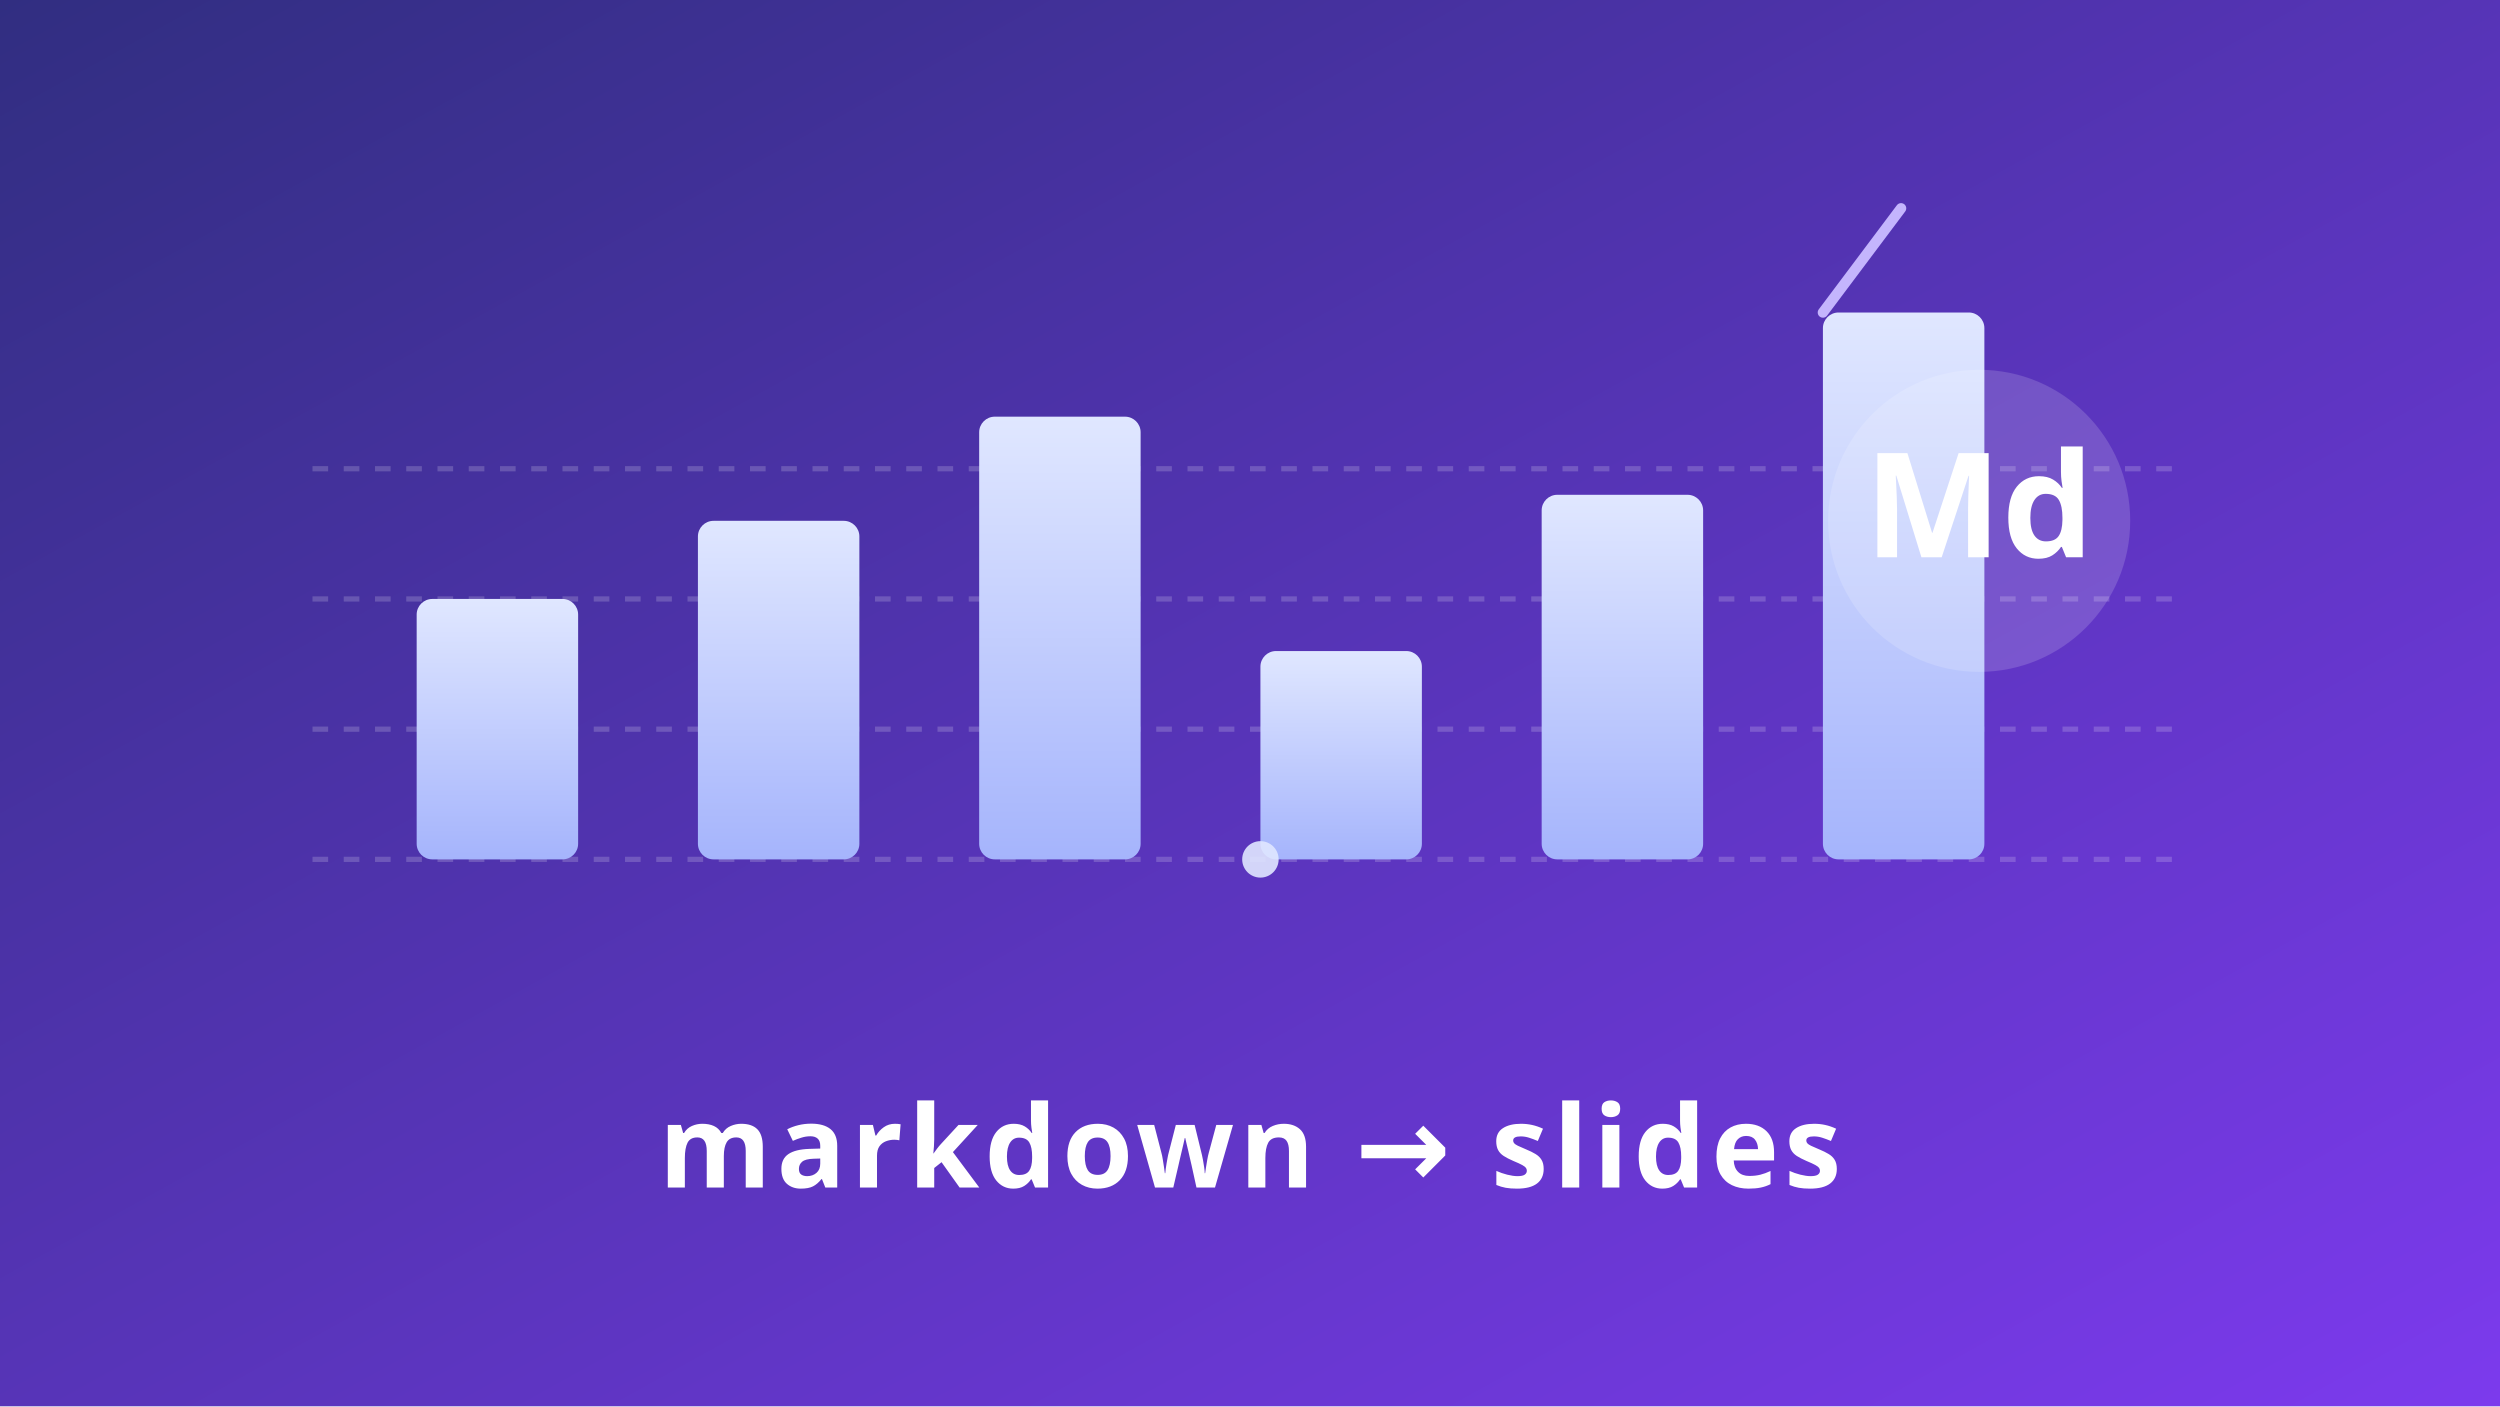
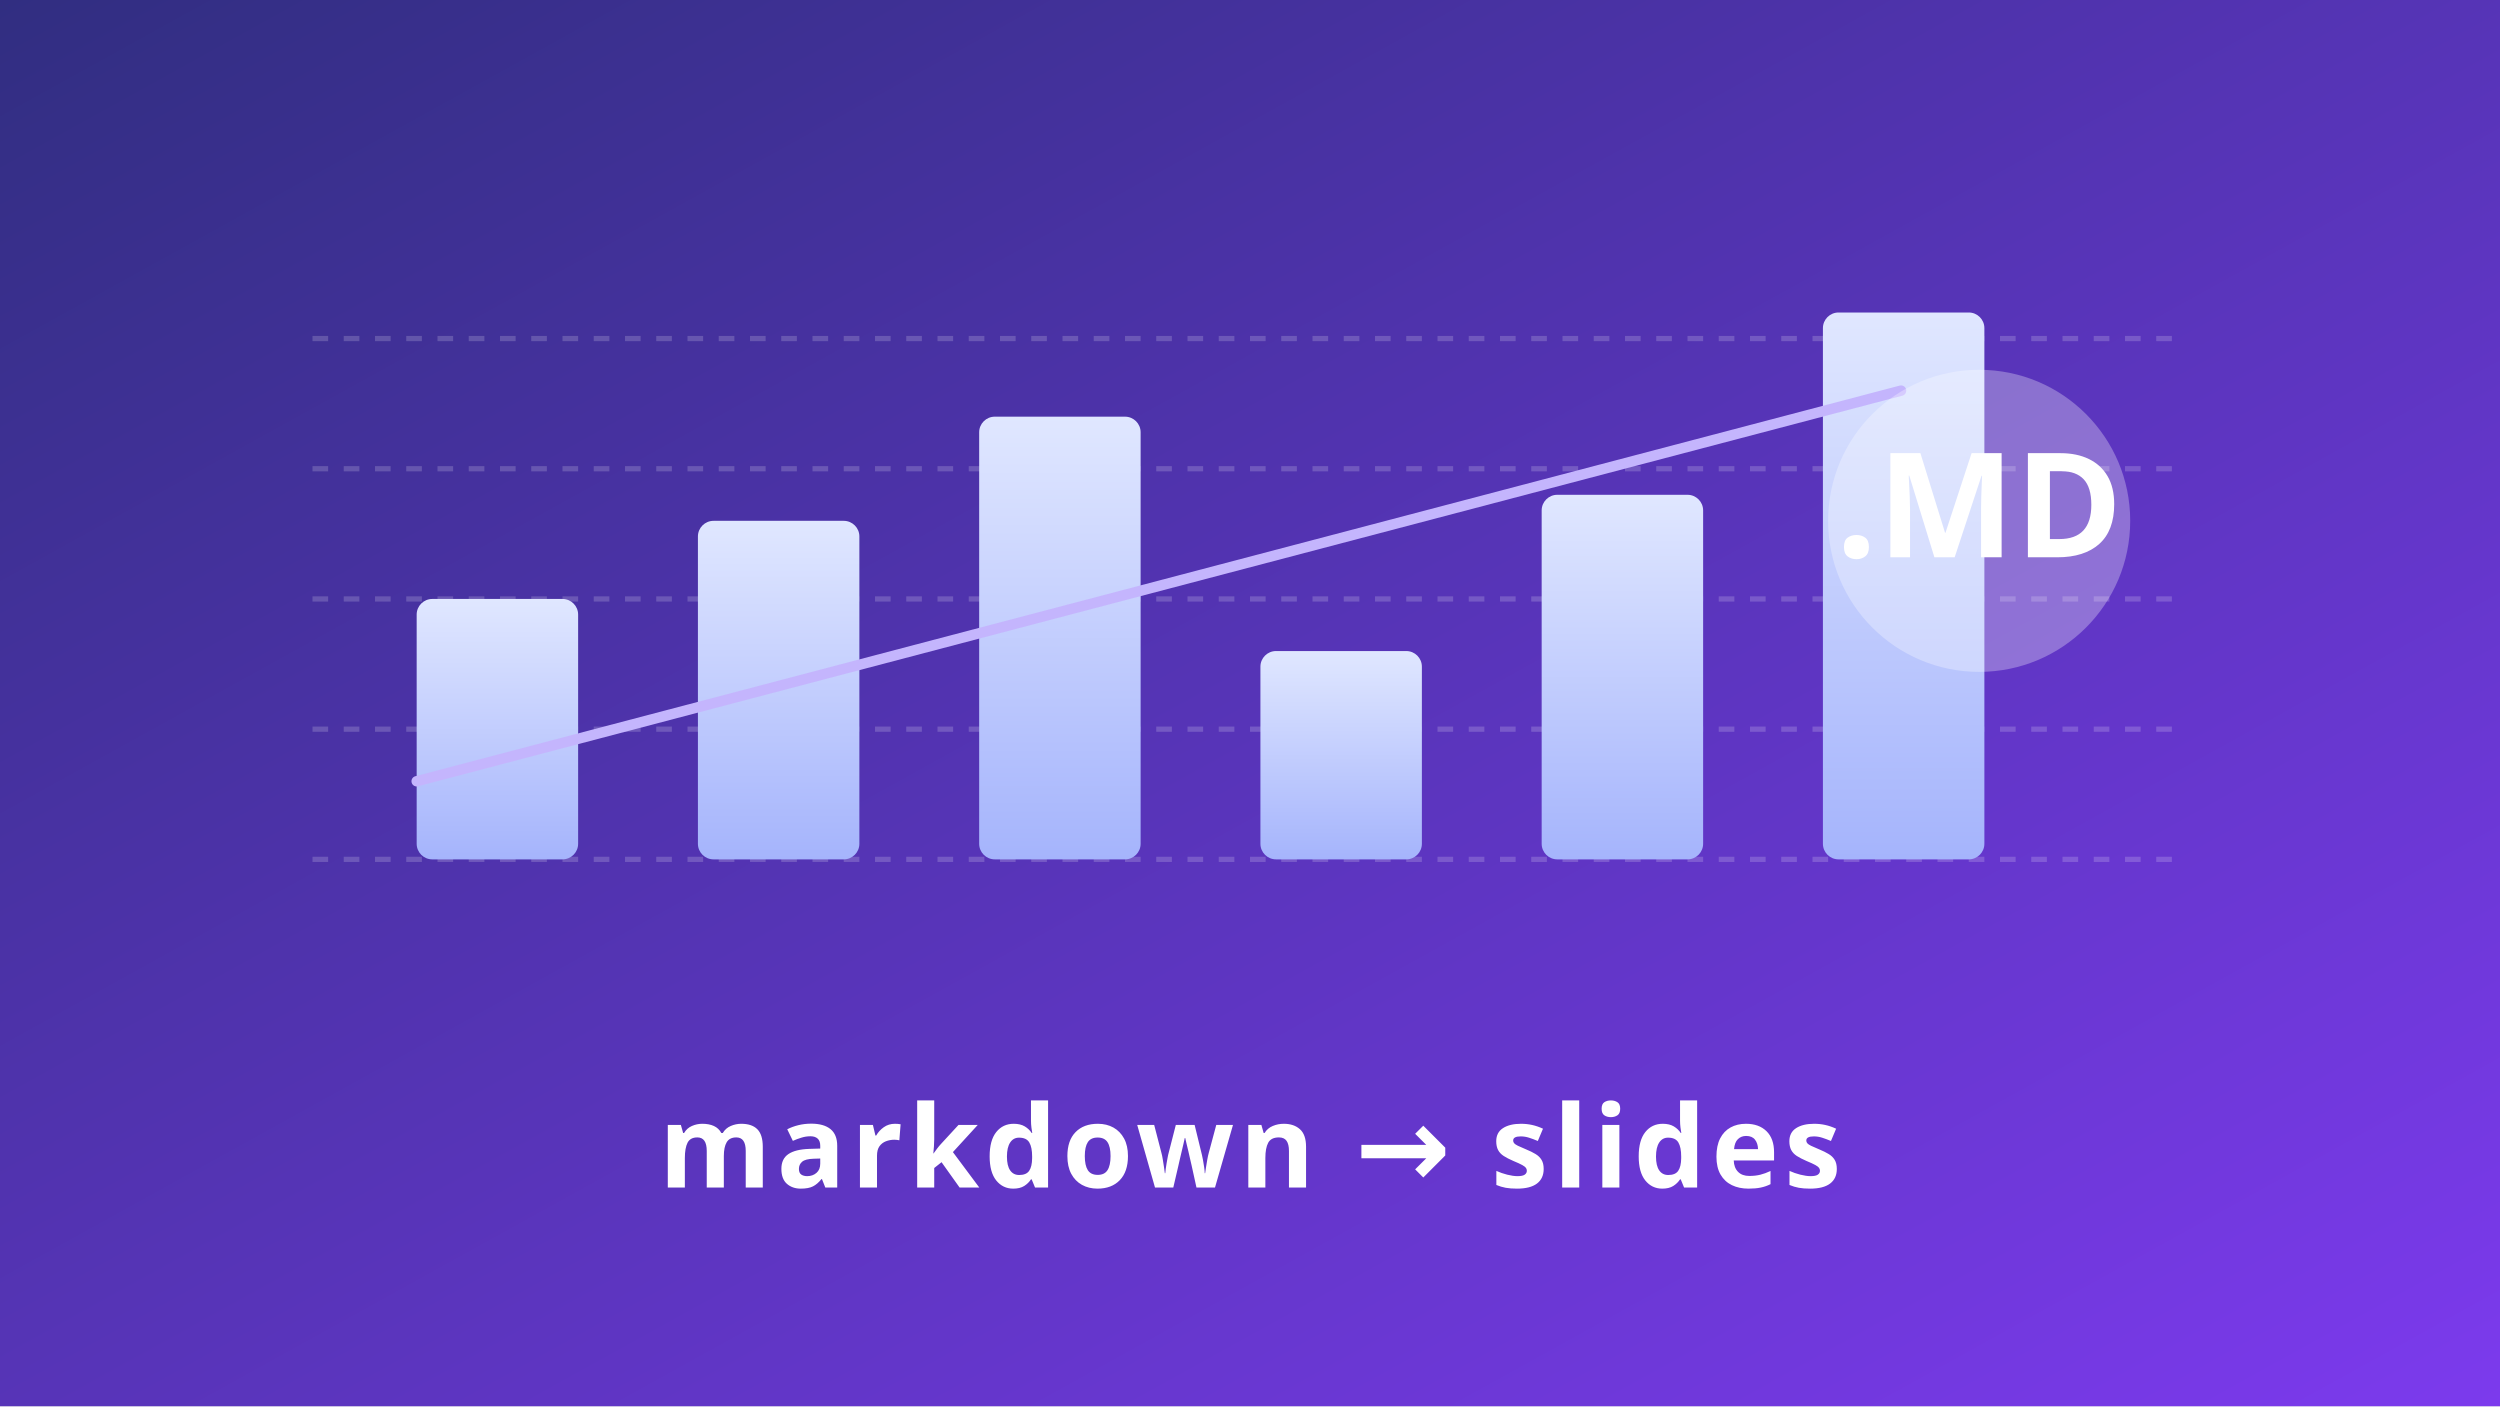
<svg xmlns="http://www.w3.org/2000/svg" width="960" height="540" viewBox="0 0 960 540" role="img" aria-label="Illustration of the SlideDeck workflow">
  <defs>
    <linearGradient id="bg" x1="0" y1="0" x2="1" y2="1">
      <stop offset="0" stop-color="#312e81" />
      <stop offset="1" stop-color="#7c3aed" />
    </linearGradient>
    <linearGradient id="bar" x1="0" y1="1" x2="0" y2="0">
      <stop offset="0" stop-color="#a5b4fc" />
      <stop offset="1" stop-color="#e0e7ff" />
    </linearGradient>
  </defs>
  <rect width="960" height="540" fill="url(#bg)" />
  <g fill="none" stroke="rgba(255,255,255,0.18)" stroke-width="2">
    <line x1="120" y1="330" x2="840" y2="330" stroke-dasharray="6 6" />
    <line x1="120" y1="280" x2="840" y2="280" stroke-dasharray="6 6" />
    <line x1="120" y1="230" x2="840" y2="230" stroke-dasharray="6 6" />
    <line x1="120" y1="180" x2="840" y2="180" stroke-dasharray="6 6" />
+     <line x1="120" y1="130" x2="840" y2="130" stroke-dasharray="6 6" />
  </g>
  <g>
    <rect x="160" y="230" width="62" height="100" rx="6" fill="url(#bar)" />
    <rect x="268" y="200" width="62" height="130" rx="6" fill="url(#bar)" />
    <rect x="376" y="160" width="62" height="170" rx="6" fill="url(#bar)" />
    <rect x="484" y="250" width="62" height="80" rx="6" fill="url(#bar)" />
    <rect x="592" y="190" width="62" height="140" rx="6" fill="url(#bar)" />
    <rect x="700" y="120" width="62" height="210" rx="6" fill="url(#bar)" />
  </g>
-   <circle cx="484" cy="330" r="7" fill="#e0e7ff" opacity="0.9" />
-   <line x1="700" y1="120" x2="730" y2="80" stroke="#c4b5fd" stroke-width="4" stroke-linecap="round" />
-   <circle cx="760" cy="200" r="58" fill="rgba(255,255,255,0.16)" />
-   <text x="760" y="214" text-anchor="middle" font-family="system-ui, sans-serif" font-size="56" font-weight="600" fill="#fff">Md</text>
+   <line x1="160" y1="300" x2="730" y2="150" stroke="#c4b5fd" stroke-width="4" stroke-linecap="round" />
+   <circle cx="760" cy="200" r="58" fill="rgba(255,255,255,0.3)" />
+   <text x="760" y="214" text-anchor="middle" font-family="system-ui, sans-serif" font-size="56" font-weight="600" fill="#fff">.MD</text>
  <text x="480" y="456" text-anchor="middle" font-family="system-ui, sans-serif" font-size="44" font-weight="700" letter-spacing="2" fill="#fff">markdown → slides</text>
</svg>
